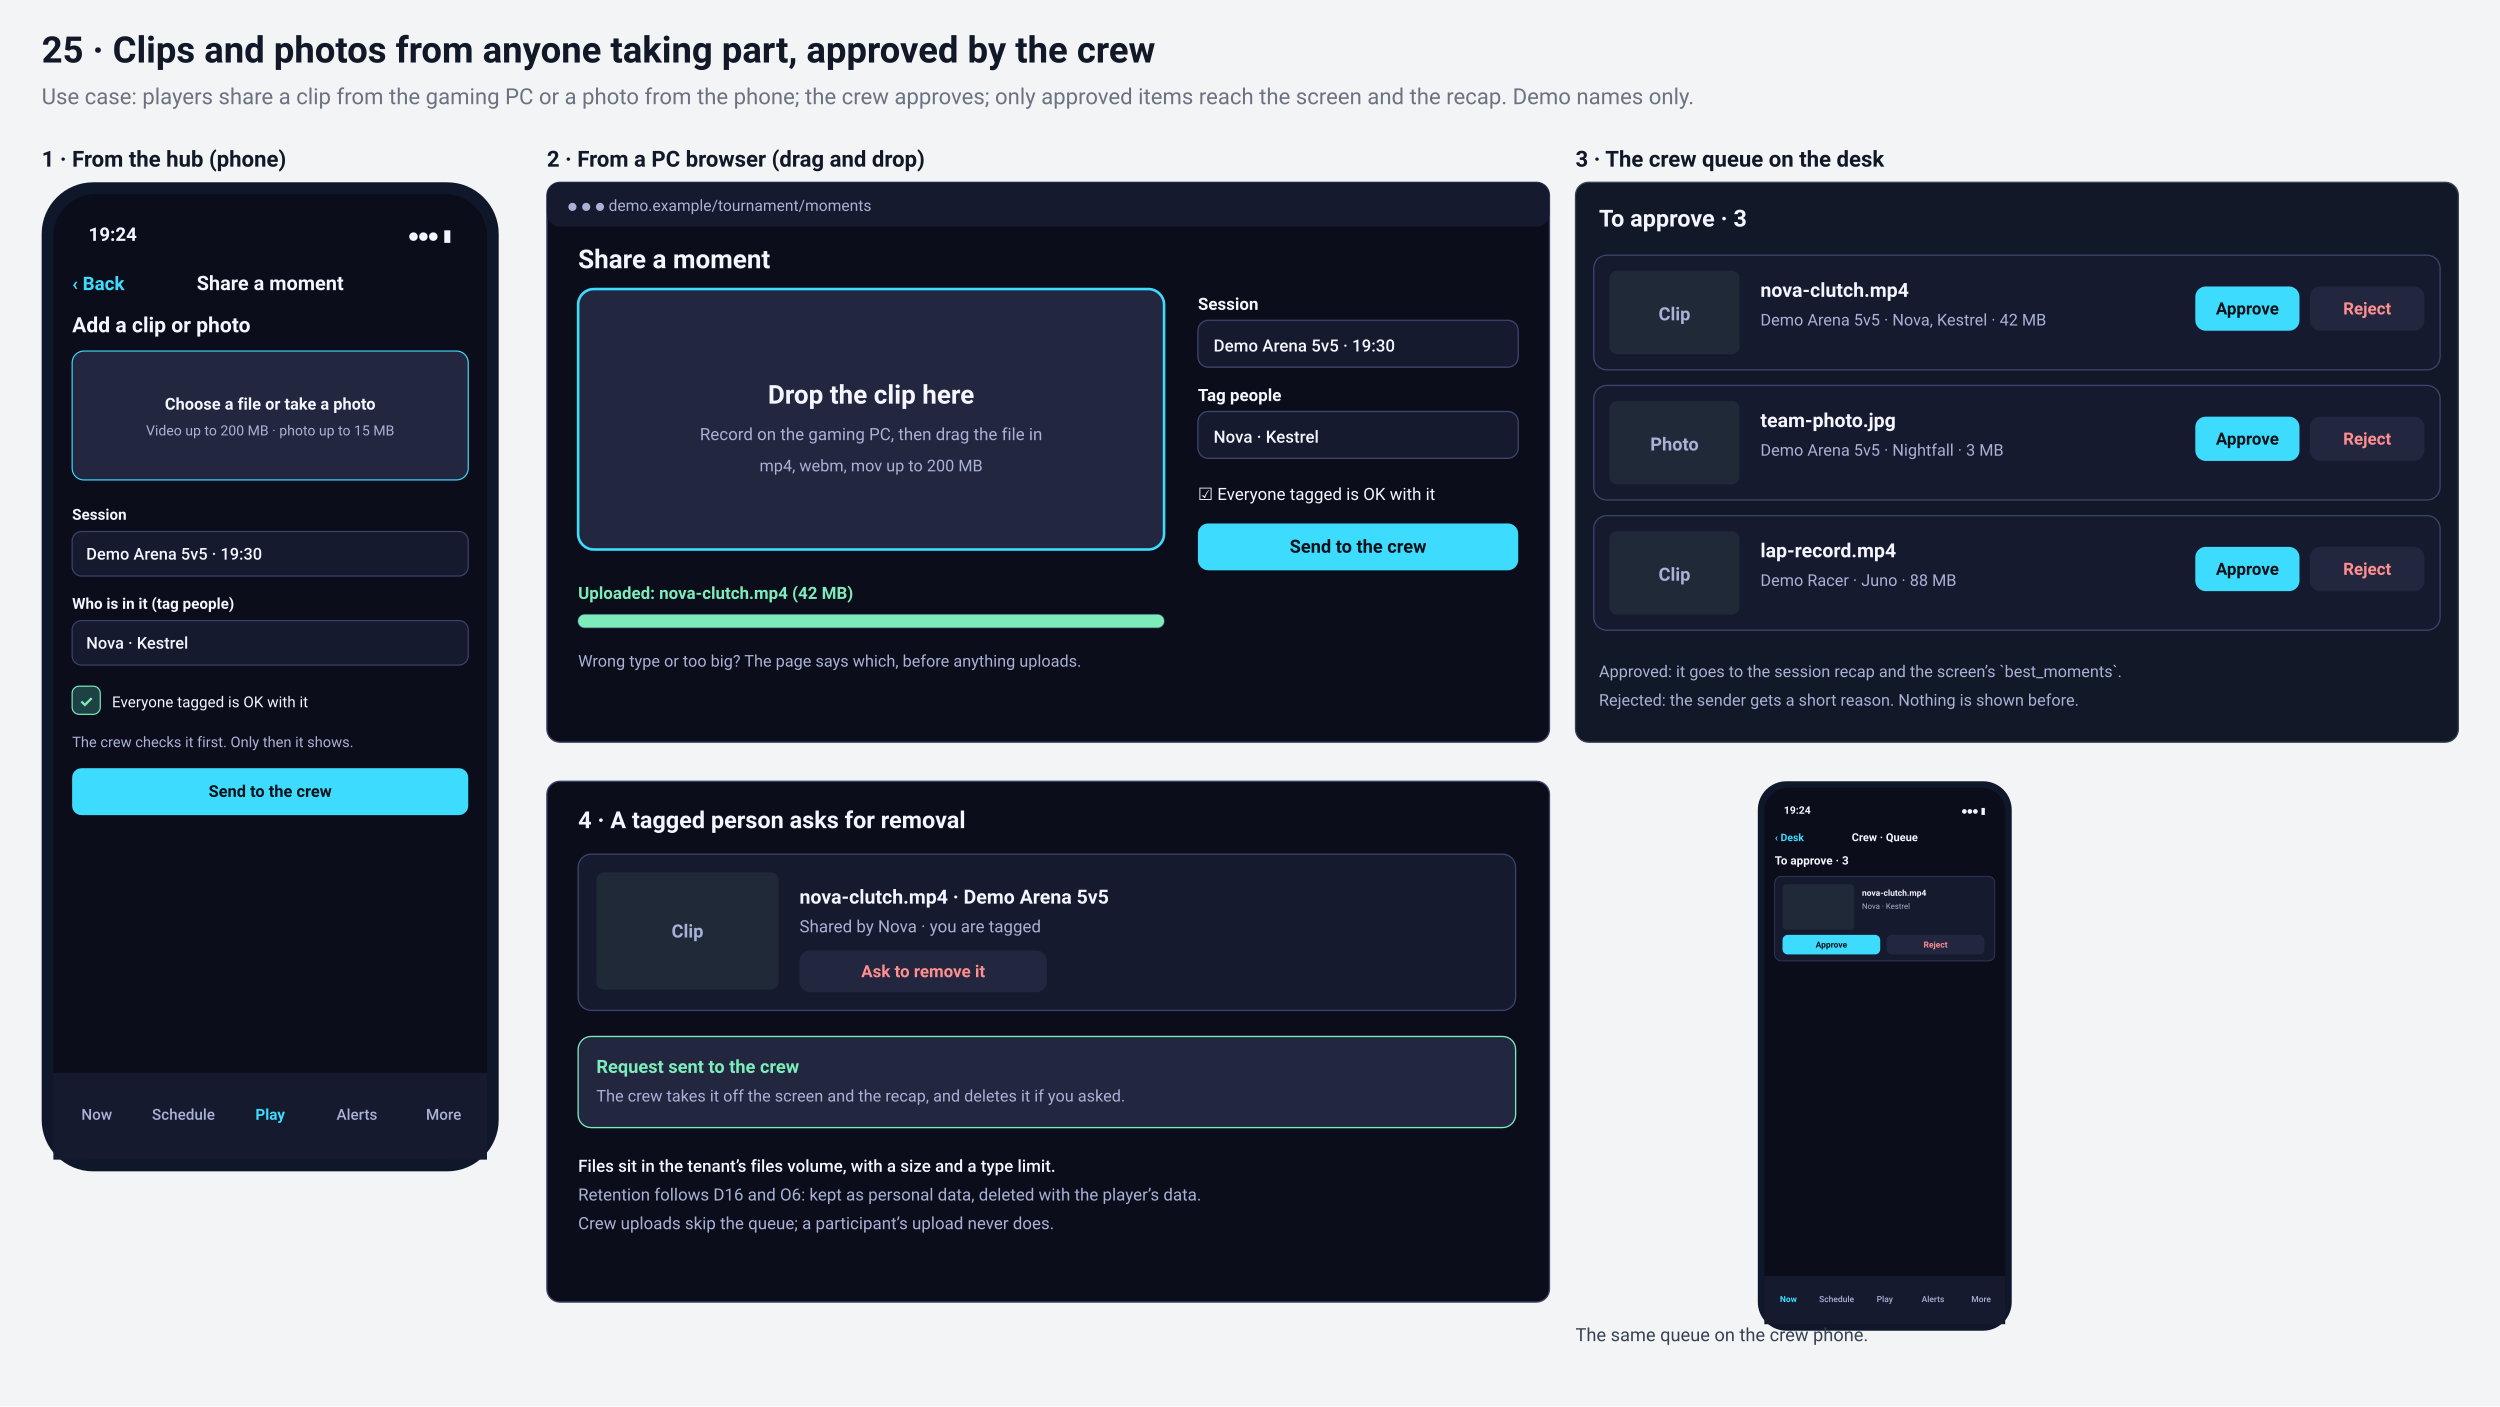
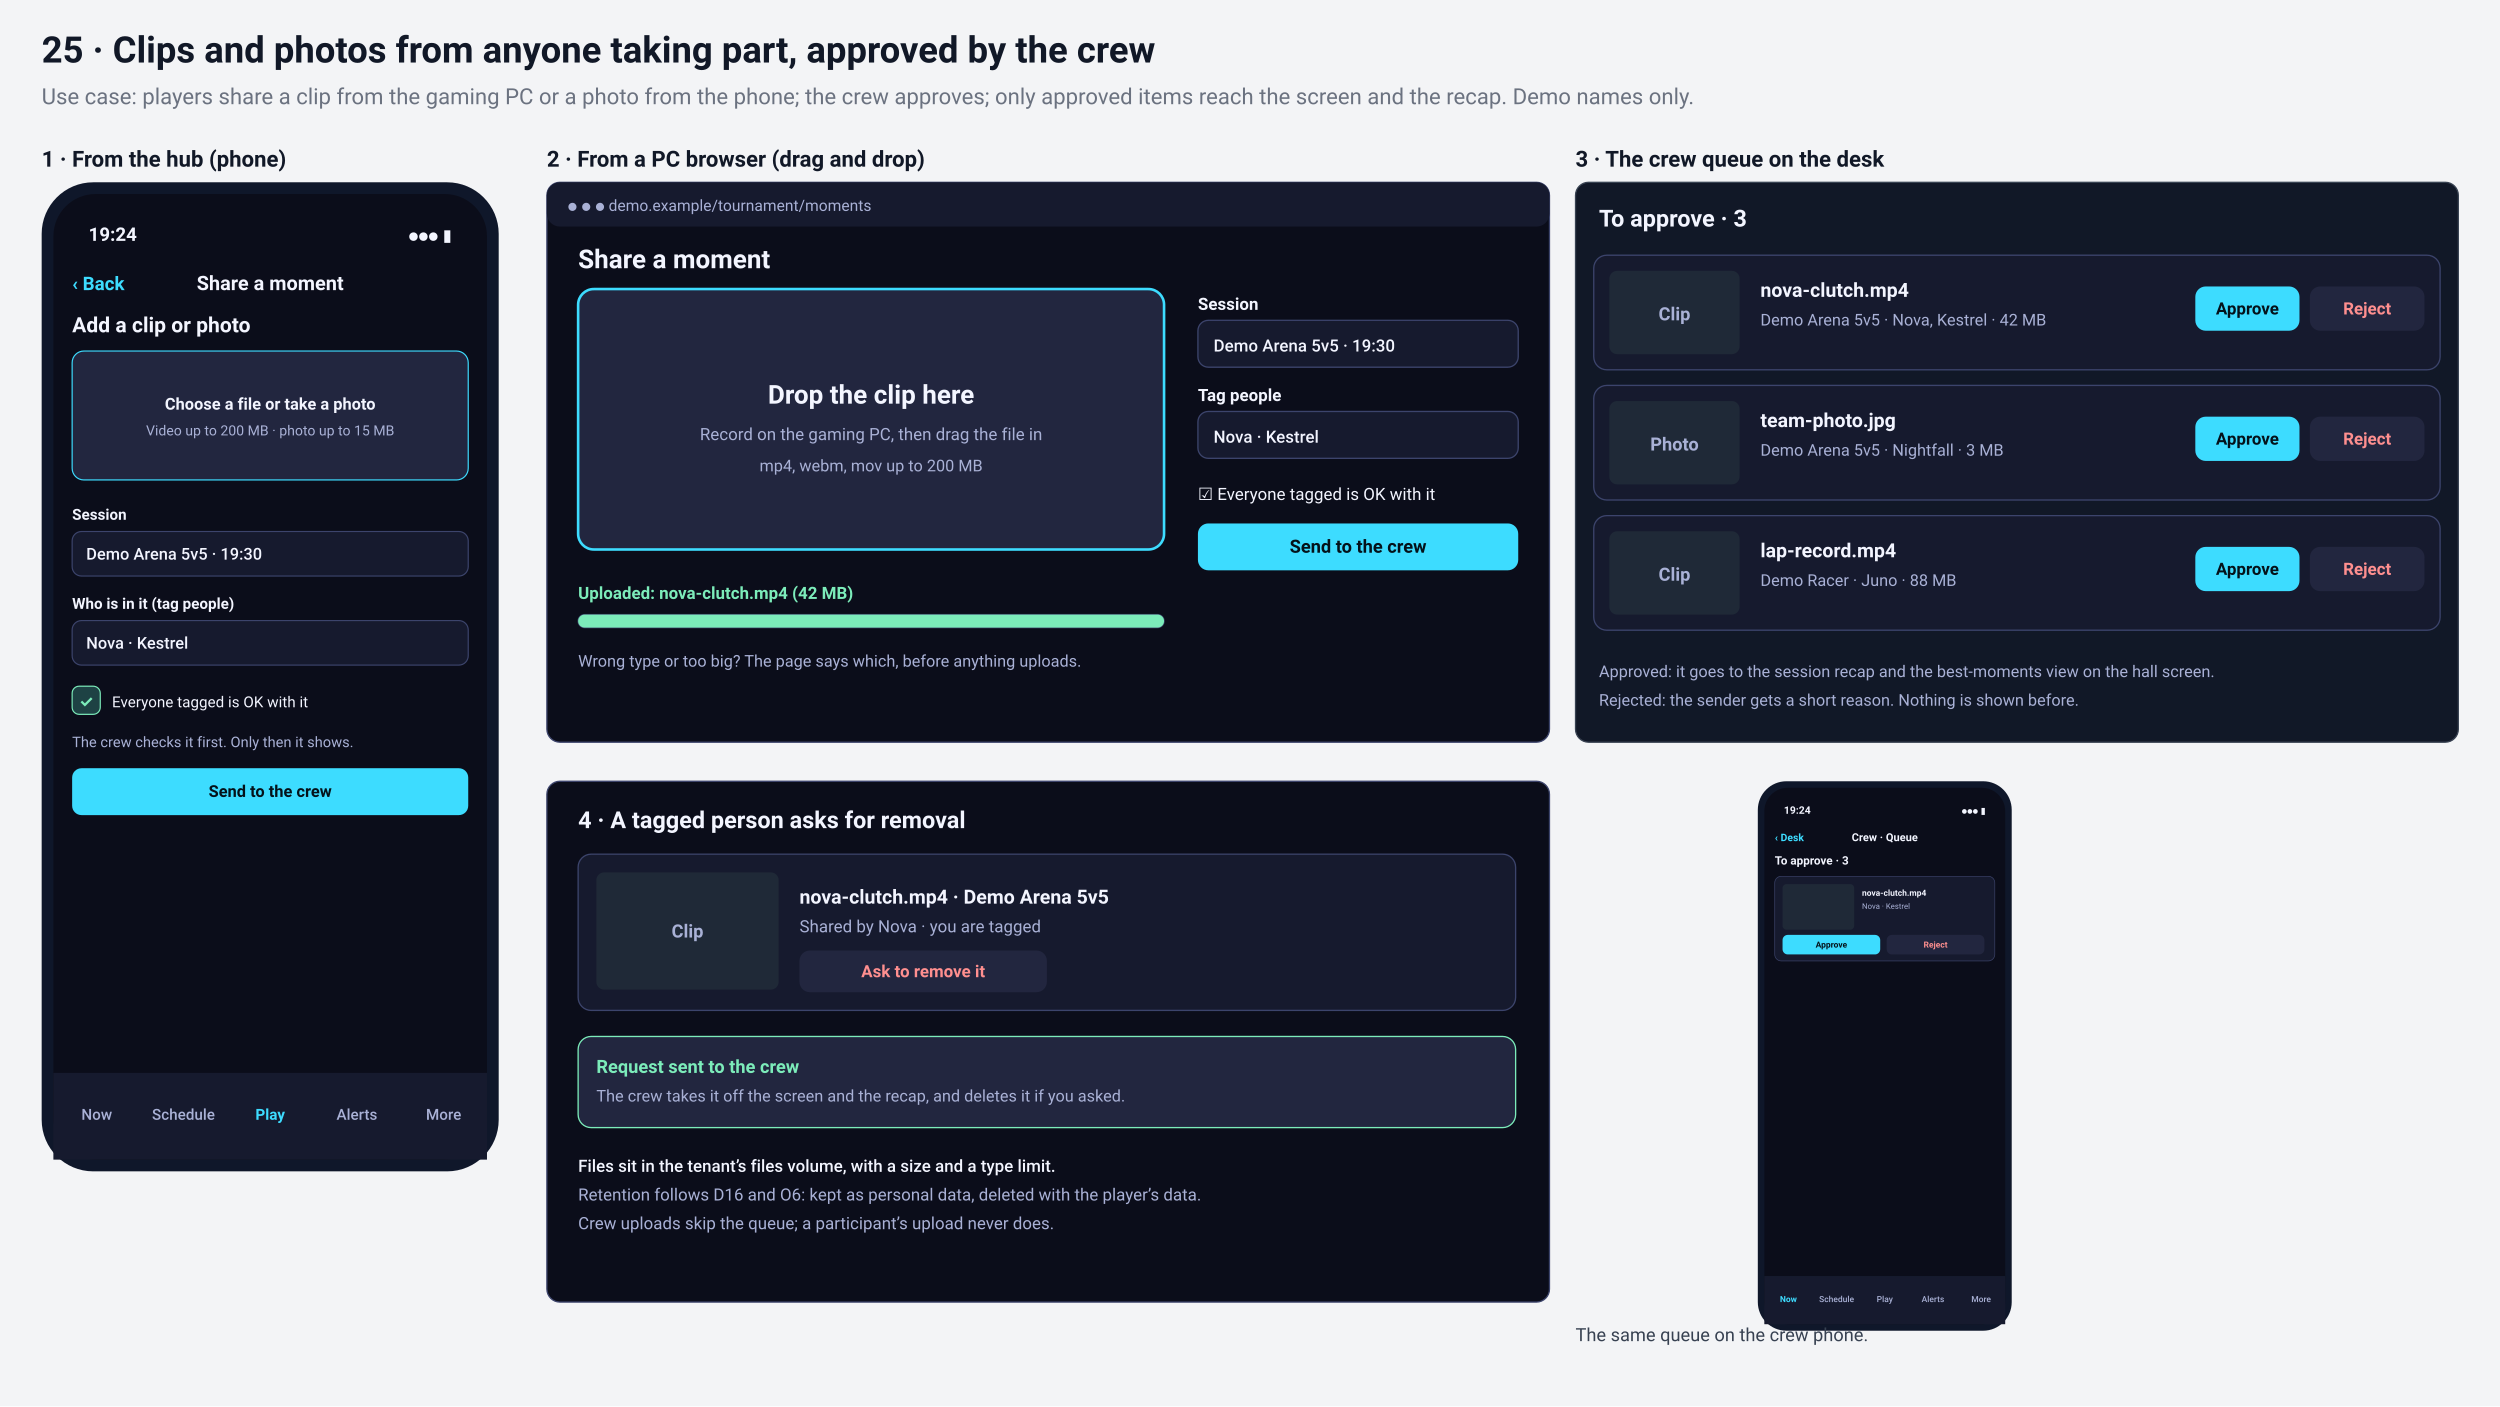
<svg xmlns="http://www.w3.org/2000/svg" viewBox="0 0 1920 1080" width="1920" height="1080" font-family="system-ui, -apple-system, 'Segoe UI', Roboto, Helvetica, Arial, sans-serif">
  <rect x="0" y="0" width="1920" height="1080" fill="#f3f4f6" />
  <text x="32" y="48" font-size="28" fill="#111827" font-weight="700" text-anchor="start" data-box="32 1888">25 · Clips and photos from anyone taking part, approved by the crew</text>
  <text x="32" y="80" font-size="17" fill="#6b7280" font-weight="400" text-anchor="start" data-box="32 1888">Use case: players share a clip from the gaming PC or a photo from the phone; the crew approves; only approved items reach the screen and the recap. Demo names only.</text>
  <text x="32" y="128" font-size="17" fill="#111827" font-weight="700" text-anchor="start" data-box="32 420">1 · From the hub (phone)</text>
  <text x="420" y="128" font-size="17" fill="#111827" font-weight="700" text-anchor="start" data-box="420 1190">2 · From a PC browser (drag and drop)</text>
  <text x="1210" y="128" font-size="17" fill="#111827" font-weight="700" text-anchor="start" data-box="1210 1888">3 · The crew queue on the desk</text>
  <g transform="translate(32,140) scale(0.9)">
    <rect x="0" y="0" width="390" height="844" rx="44" fill="#0f172a" />
    <rect x="10" y="10" width="370" height="824" rx="36" fill="#0b0d1a" />
    <text x="40" y="50" font-size="16" fill="#f3f5ff" font-weight="600" text-anchor="start" data-box="26 364">19:24</text>
    <text x="350" y="50" font-size="14" fill="#f3f5ff" font-weight="400" text-anchor="end" data-box="26 364">●●● ▮</text>
    <text x="26" y="92" font-size="16" fill="#3ddcff" font-weight="600" text-anchor="start" data-box="26 364">‹ Back</text>
    <text x="195" y="92" font-size="17" fill="#f3f5ff" font-weight="700" text-anchor="middle" data-box="100 290">Share a moment</text>
    <rect x="10" y="760" width="370" height="74" rx="0" fill="#161a2e" />
    <text x="47" y="800" font-size="13" fill="#a9b1d6" font-weight="500" text-anchor="middle" data-box="12 84">Now</text>
    <text x="121" y="800" font-size="13" fill="#a9b1d6" font-weight="500" text-anchor="middle" data-box="86 158">Schedule</text>
    <text x="195" y="800" font-size="13" fill="#3ddcff" font-weight="600" text-anchor="middle" data-box="160 232">Play</text>
    <text x="269" y="800" font-size="13" fill="#a9b1d6" font-weight="500" text-anchor="middle" data-box="234 306">Alerts</text>
    <text x="343" y="800" font-size="13" fill="#a9b1d6" font-weight="500" text-anchor="middle" data-box="308 380">More</text>
    <text x="26" y="128" font-size="18" fill="#f3f5ff" font-weight="700" text-anchor="start" data-box="26 364">Add a clip or photo</text>
    <rect x="26" y="144" width="338" height="110" rx="10" fill="#22263f" stroke="#3ddcff" stroke-width="1" />
    <text x="195" y="194" font-size="14" fill="#f3f5ff" font-weight="600" text-anchor="middle" data-box="30 360">Choose a file or take a photo</text>
    <text x="195" y="216" font-size="12" fill="#a9b1d6" font-weight="400" text-anchor="middle" data-box="30 360">Video up to 200 MB · photo up to 15 MB</text>
    <text x="26" y="288" font-size="13" fill="#f3f5ff" font-weight="700" text-anchor="start" data-box="26 364">Session</text>
    <rect x="26" y="298" width="338" height="38" rx="8" fill="#161a2e" stroke="#3c446c" stroke-width="1" />
    <text x="38" y="322" font-size="14" fill="#f3f5ff" font-weight="500" text-anchor="start" data-box="26 364">Demo Arena 5v5 · 19:30</text>
    <text x="26" y="364" font-size="13" fill="#f3f5ff" font-weight="700" text-anchor="start" data-box="26 364">Who is in it (tag people)</text>
    <rect x="26" y="374" width="338" height="38" rx="8" fill="#161a2e" stroke="#3c446c" stroke-width="1" />
    <text x="38" y="398" font-size="14" fill="#f3f5ff" font-weight="500" text-anchor="start" data-box="26 364">Nova · Kestrel</text>
    <rect x="26" y="430" width="24" height="24" rx="6" fill="#1e4244" stroke="#7cecba" stroke-width="1" />
    <text x="38" y="448" font-size="14" fill="#7cecba" font-weight="700" text-anchor="middle" data-box="26 50">✓</text>
    <text x="60" y="448" font-size="13" fill="#f3f5ff" font-weight="400" text-anchor="start" data-box="56 364">Everyone tagged is OK with it</text>
    <text x="26" y="482" font-size="12.5" fill="#a9b1d6" font-weight="400" text-anchor="start" data-box="26 364">The crew checks it first. Only then it shows.</text>
    <rect x="26" y="500" width="338" height="40" rx="8" fill="#3ddcff" />
    <text x="195.0" y="524.5" font-size="14" fill="#04121a" font-weight="700" text-anchor="middle" data-box="26 364">Send to the crew</text>
  </g>
  <rect x="420" y="140" width="770" height="430" rx="10" fill="#0b0d1a" stroke="#3c446c" stroke-width="1" />
  <rect x="420" y="140" width="770" height="34" rx="10" fill="#161a2e" />
  <text x="436" y="162" font-size="12" fill="#a9b1d6" font-weight="400" text-anchor="start" data-box="430 1180">● ● ●   demo.example/tournament/moments</text>
  <text x="444" y="206" font-size="20" fill="#f3f5ff" font-weight="700" text-anchor="start" data-box="430 1180">Share a moment</text>
  <rect x="444" y="222" width="450" height="200" rx="12" fill="#22263f" stroke="#3ddcff" stroke-width="2" />
  <text x="669" y="310" font-size="20" fill="#f3f5ff" font-weight="700" text-anchor="middle" data-box="450 890">Drop the clip here</text>
  <text x="669" y="338" font-size="13" fill="#a9b1d6" font-weight="400" text-anchor="middle" data-box="450 890">Record on the gaming PC, then drag the file in</text>
  <text x="669" y="362" font-size="12.5" fill="#a9b1d6" font-weight="400" text-anchor="middle" data-box="450 890">mp4, webm, mov up to 200 MB</text>
  <text x="920" y="238" font-size="13" fill="#f3f5ff" font-weight="700" text-anchor="start" data-box="430 1180">Session</text>
  <rect x="920" y="246" width="246" height="36" rx="8" fill="#161a2e" stroke="#3c446c" stroke-width="1" />
  <text x="932" y="270" font-size="13" fill="#f3f5ff" font-weight="500" text-anchor="start" data-box="928 1160">Demo Arena 5v5 · 19:30</text>
  <text x="920" y="308" font-size="13" fill="#f3f5ff" font-weight="700" text-anchor="start" data-box="430 1180">Tag people</text>
  <rect x="920" y="316" width="246" height="36" rx="8" fill="#161a2e" stroke="#3c446c" stroke-width="1" />
  <text x="932" y="340" font-size="13" fill="#f3f5ff" font-weight="500" text-anchor="start" data-box="430 1180">Nova · Kestrel</text>
  <text x="920" y="384" font-size="13" fill="#f3f5ff" font-weight="400" text-anchor="start" data-box="920 1170">☑ Everyone tagged is OK with it</text>
  <rect x="920" y="402" width="246" height="36" rx="8" fill="#3ddcff" />
  <text x="1043.0" y="424.5" font-size="14" fill="#04121a" font-weight="700" text-anchor="middle" data-box="920 1166">Send to the crew</text>
  <text x="444" y="460" font-size="13" fill="#7cecba" font-weight="600" text-anchor="start" data-box="430 1180">Uploaded: nova-clutch.mp4 (42 MB)</text>
  <rect x="444" y="472" width="450" height="10" rx="5" fill="#161a2e" stroke="#3c446c" stroke-width="1" />
  <rect x="444" y="472" width="450" height="10" rx="5" fill="#7cecba" />
  <text x="444" y="512" font-size="12.5" fill="#a9b1d6" font-weight="400" text-anchor="start" data-box="430 1180">Wrong type or too big? The page says which, before anything uploads.</text>
  <rect x="1210" y="140" width="678" height="430" rx="10" fill="#111827" stroke="#374151" stroke-width="1" />
  <text x="1228" y="174" font-size="18" fill="#f3f5ff" font-weight="700" text-anchor="start" data-box="1220 1878">To approve · 3</text>
  <rect x="1224" y="196" width="650" height="88" rx="10" fill="#161a2e" stroke="#3c446c" stroke-width="1" />
  <rect x="1236" y="208" width="100" height="64" rx="6" fill="#1f2937" />
  <text x="1286" y="246" font-size="14" fill="#a9b1d6" font-weight="600" text-anchor="middle" data-box="1236 1336">Clip</text>
  <text x="1352" y="228" font-size="15" fill="#f3f5ff" font-weight="700" text-anchor="start" data-box="1348 1660">nova-clutch.mp4</text>
  <text x="1352" y="250" font-size="12.5" fill="#a9b1d6" font-weight="400" text-anchor="start" data-box="1348 1680">Demo Arena 5v5 · Nova, Kestrel · 42 MB</text>
  <rect x="1686" y="220" width="80" height="34" rx="8" fill="#3ddcff" />
  <text x="1726.0" y="241.5" font-size="13" fill="#04121a" font-weight="700" text-anchor="middle" data-box="1686 1766">Approve</text>
  <rect x="1774" y="220" width="88" height="34" rx="8" fill="#22263f" />
  <text x="1818.0" y="241.5" font-size="13" fill="#ff8f8f" font-weight="700" text-anchor="middle" data-box="1774 1862">Reject</text>
  <rect x="1224" y="296" width="650" height="88" rx="10" fill="#161a2e" stroke="#3c446c" stroke-width="1" />
  <rect x="1236" y="308" width="100" height="64" rx="6" fill="#1f2937" />
  <text x="1286" y="346" font-size="14" fill="#a9b1d6" font-weight="600" text-anchor="middle" data-box="1236 1336">Photo</text>
  <text x="1352" y="328" font-size="15" fill="#f3f5ff" font-weight="700" text-anchor="start" data-box="1348 1660">team-photo.jpg</text>
  <text x="1352" y="350" font-size="12.5" fill="#a9b1d6" font-weight="400" text-anchor="start" data-box="1348 1680">Demo Arena 5v5 · Nightfall · 3 MB</text>
  <rect x="1686" y="320" width="80" height="34" rx="8" fill="#3ddcff" />
  <text x="1726.0" y="341.5" font-size="13" fill="#04121a" font-weight="700" text-anchor="middle" data-box="1686 1766">Approve</text>
  <rect x="1774" y="320" width="88" height="34" rx="8" fill="#22263f" />
  <text x="1818.0" y="341.5" font-size="13" fill="#ff8f8f" font-weight="700" text-anchor="middle" data-box="1774 1862">Reject</text>
  <rect x="1224" y="396" width="650" height="88" rx="10" fill="#161a2e" stroke="#3c446c" stroke-width="1" />
  <rect x="1236" y="408" width="100" height="64" rx="6" fill="#1f2937" />
  <text x="1286" y="446" font-size="14" fill="#a9b1d6" font-weight="600" text-anchor="middle" data-box="1236 1336">Clip</text>
  <text x="1352" y="428" font-size="15" fill="#f3f5ff" font-weight="700" text-anchor="start" data-box="1348 1660">lap-record.mp4</text>
  <text x="1352" y="450" font-size="12.5" fill="#a9b1d6" font-weight="400" text-anchor="start" data-box="1348 1680">Demo Racer · Juno · 88 MB</text>
  <rect x="1686" y="420" width="80" height="34" rx="8" fill="#3ddcff" />
  <text x="1726.0" y="441.5" font-size="13" fill="#04121a" font-weight="700" text-anchor="middle" data-box="1686 1766">Approve</text>
  <rect x="1774" y="420" width="88" height="34" rx="8" fill="#22263f" />
  <text x="1818.0" y="441.5" font-size="13" fill="#ff8f8f" font-weight="700" text-anchor="middle" data-box="1774 1862">Reject</text>
-   <text x="1228" y="520" font-size="12.5" fill="#a9b1d6" font-weight="400" text-anchor="start" data-box="1220 1878">Approved: it goes to the session recap and the screen’s `best_moments`.</text>
+   <text x="1228" y="520" font-size="12.5" fill="#a9b1d6" font-weight="400" text-anchor="start" data-box="1220 1878">Approved: it goes to the session recap and the best-moments view on the hall screen.</text>
  <text x="1228" y="542" font-size="12.5" fill="#a9b1d6" font-weight="400" text-anchor="start" data-box="1220 1878">Rejected: the sender gets a short reason. Nothing is shown before.</text>
  <rect x="420" y="600" width="770" height="400" rx="10" fill="#0b0d1a" stroke="#3c446c" stroke-width="1" />
  <text x="444" y="636" font-size="18" fill="#f3f5ff" font-weight="700" text-anchor="start" data-box="434 1180">4 · A tagged person asks for removal</text>
  <rect x="444" y="656" width="720" height="120" rx="10" fill="#161a2e" stroke="#3c446c" stroke-width="1" />
  <rect x="458" y="670" width="140" height="90" rx="6" fill="#1f2937" />
  <text x="528" y="720" font-size="14" fill="#a9b1d6" font-weight="600" text-anchor="middle" data-box="458 598">Clip</text>
  <text x="614" y="694" font-size="15" fill="#f3f5ff" font-weight="700" text-anchor="start" data-box="610 1150">nova-clutch.mp4 · Demo Arena 5v5</text>
  <text x="614" y="716" font-size="13" fill="#a9b1d6" font-weight="400" text-anchor="start" data-box="610 1150">Shared by Nova · you are tagged</text>
  <rect x="614" y="730" width="190" height="32" rx="8" fill="#22263f" />
  <text x="709.0" y="750.5" font-size="13" fill="#ff8f8f" font-weight="700" text-anchor="middle" data-box="614 804">Ask to remove it</text>
  <rect x="444" y="796" width="720" height="70" rx="10" fill="#22263f" stroke="#7cecba" stroke-width="1" />
  <text x="458" y="824" font-size="14" fill="#7cecba" font-weight="700" text-anchor="start" data-box="434 1180">Request sent to the crew</text>
  <text x="458" y="846" font-size="12.5" fill="#a9b1d6" font-weight="400" text-anchor="start" data-box="458 1150">The crew takes it off the screen and the recap, and deletes it if you asked.</text>
  <text x="444" y="900" font-size="13" fill="#f3f5ff" font-weight="500" text-anchor="start" data-box="434 1180">Files sit in the tenant’s files volume, with a size and a type limit.</text>
  <text x="444" y="922" font-size="13" fill="#a9b1d6" font-weight="400" text-anchor="start" data-box="434 1180">Retention follows D16 and O6: kept as personal data, deleted with the player’s data.</text>
  <text x="444" y="944" font-size="13" fill="#a9b1d6" font-weight="400" text-anchor="start" data-box="434 1180">Crew uploads skip the queue; a participant’s upload never does.</text>
  <g transform="translate(1350,600) scale(0.5)">
    <rect x="0" y="0" width="390" height="844" rx="44" fill="#0f172a" />
    <rect x="10" y="10" width="370" height="824" rx="36" fill="#0b0d1a" />
    <text x="40" y="50" font-size="16" fill="#f3f5ff" font-weight="600" text-anchor="start" data-box="26 364">19:24</text>
    <text x="350" y="50" font-size="14" fill="#f3f5ff" font-weight="400" text-anchor="end" data-box="26 364">●●● ▮</text>
    <text x="26" y="92" font-size="16" fill="#3ddcff" font-weight="600" text-anchor="start" data-box="26 364">‹ Desk</text>
    <text x="195" y="92" font-size="17" fill="#f3f5ff" font-weight="700" text-anchor="middle" data-box="100 290">Crew · Queue</text>
    <rect x="10" y="760" width="370" height="74" rx="0" fill="#161a2e" />
    <text x="47" y="800" font-size="13" fill="#3ddcff" font-weight="600" text-anchor="middle" data-box="12 84">Now</text>
    <text x="121" y="800" font-size="13" fill="#a9b1d6" font-weight="500" text-anchor="middle" data-box="86 158">Schedule</text>
    <text x="195" y="800" font-size="13" fill="#a9b1d6" font-weight="500" text-anchor="middle" data-box="160 232">Play</text>
    <text x="269" y="800" font-size="13" fill="#a9b1d6" font-weight="500" text-anchor="middle" data-box="234 306">Alerts</text>
    <text x="343" y="800" font-size="13" fill="#a9b1d6" font-weight="500" text-anchor="middle" data-box="308 380">More</text>
    <text x="26" y="128" font-size="18" fill="#f3f5ff" font-weight="700" text-anchor="start" data-box="26 364">To approve · 3</text>
    <rect x="26" y="146" width="338" height="130" rx="10" fill="#161a2e" stroke="#3c446c" stroke-width="1" />
    <rect x="38" y="158" width="110" height="70" rx="6" fill="#1f2937" />
    <text x="160" y="176" font-size="13" fill="#f3f5ff" font-weight="700" text-anchor="start" data-box="156 360">nova-clutch.mp4</text>
    <text x="160" y="196" font-size="12" fill="#a9b1d6" font-weight="400" text-anchor="start" data-box="26 364">Nova · Kestrel</text>
    <rect x="38" y="236" width="150" height="30" rx="8" fill="#3ddcff" />
    <text x="113.0" y="255.5" font-size="13" fill="#04121a" font-weight="700" text-anchor="middle" data-box="38 188">Approve</text>
    <rect x="198" y="236" width="150" height="30" rx="8" fill="#22263f" />
    <text x="273.0" y="255.5" font-size="13" fill="#ff8f8f" font-weight="700" text-anchor="middle" data-box="198 348">Reject</text>
  </g>
  <text x="1210" y="1030" font-size="14" fill="#374151" font-weight="400" text-anchor="start" data-box="1210 1888">The same queue on the crew phone.</text>
</svg>
